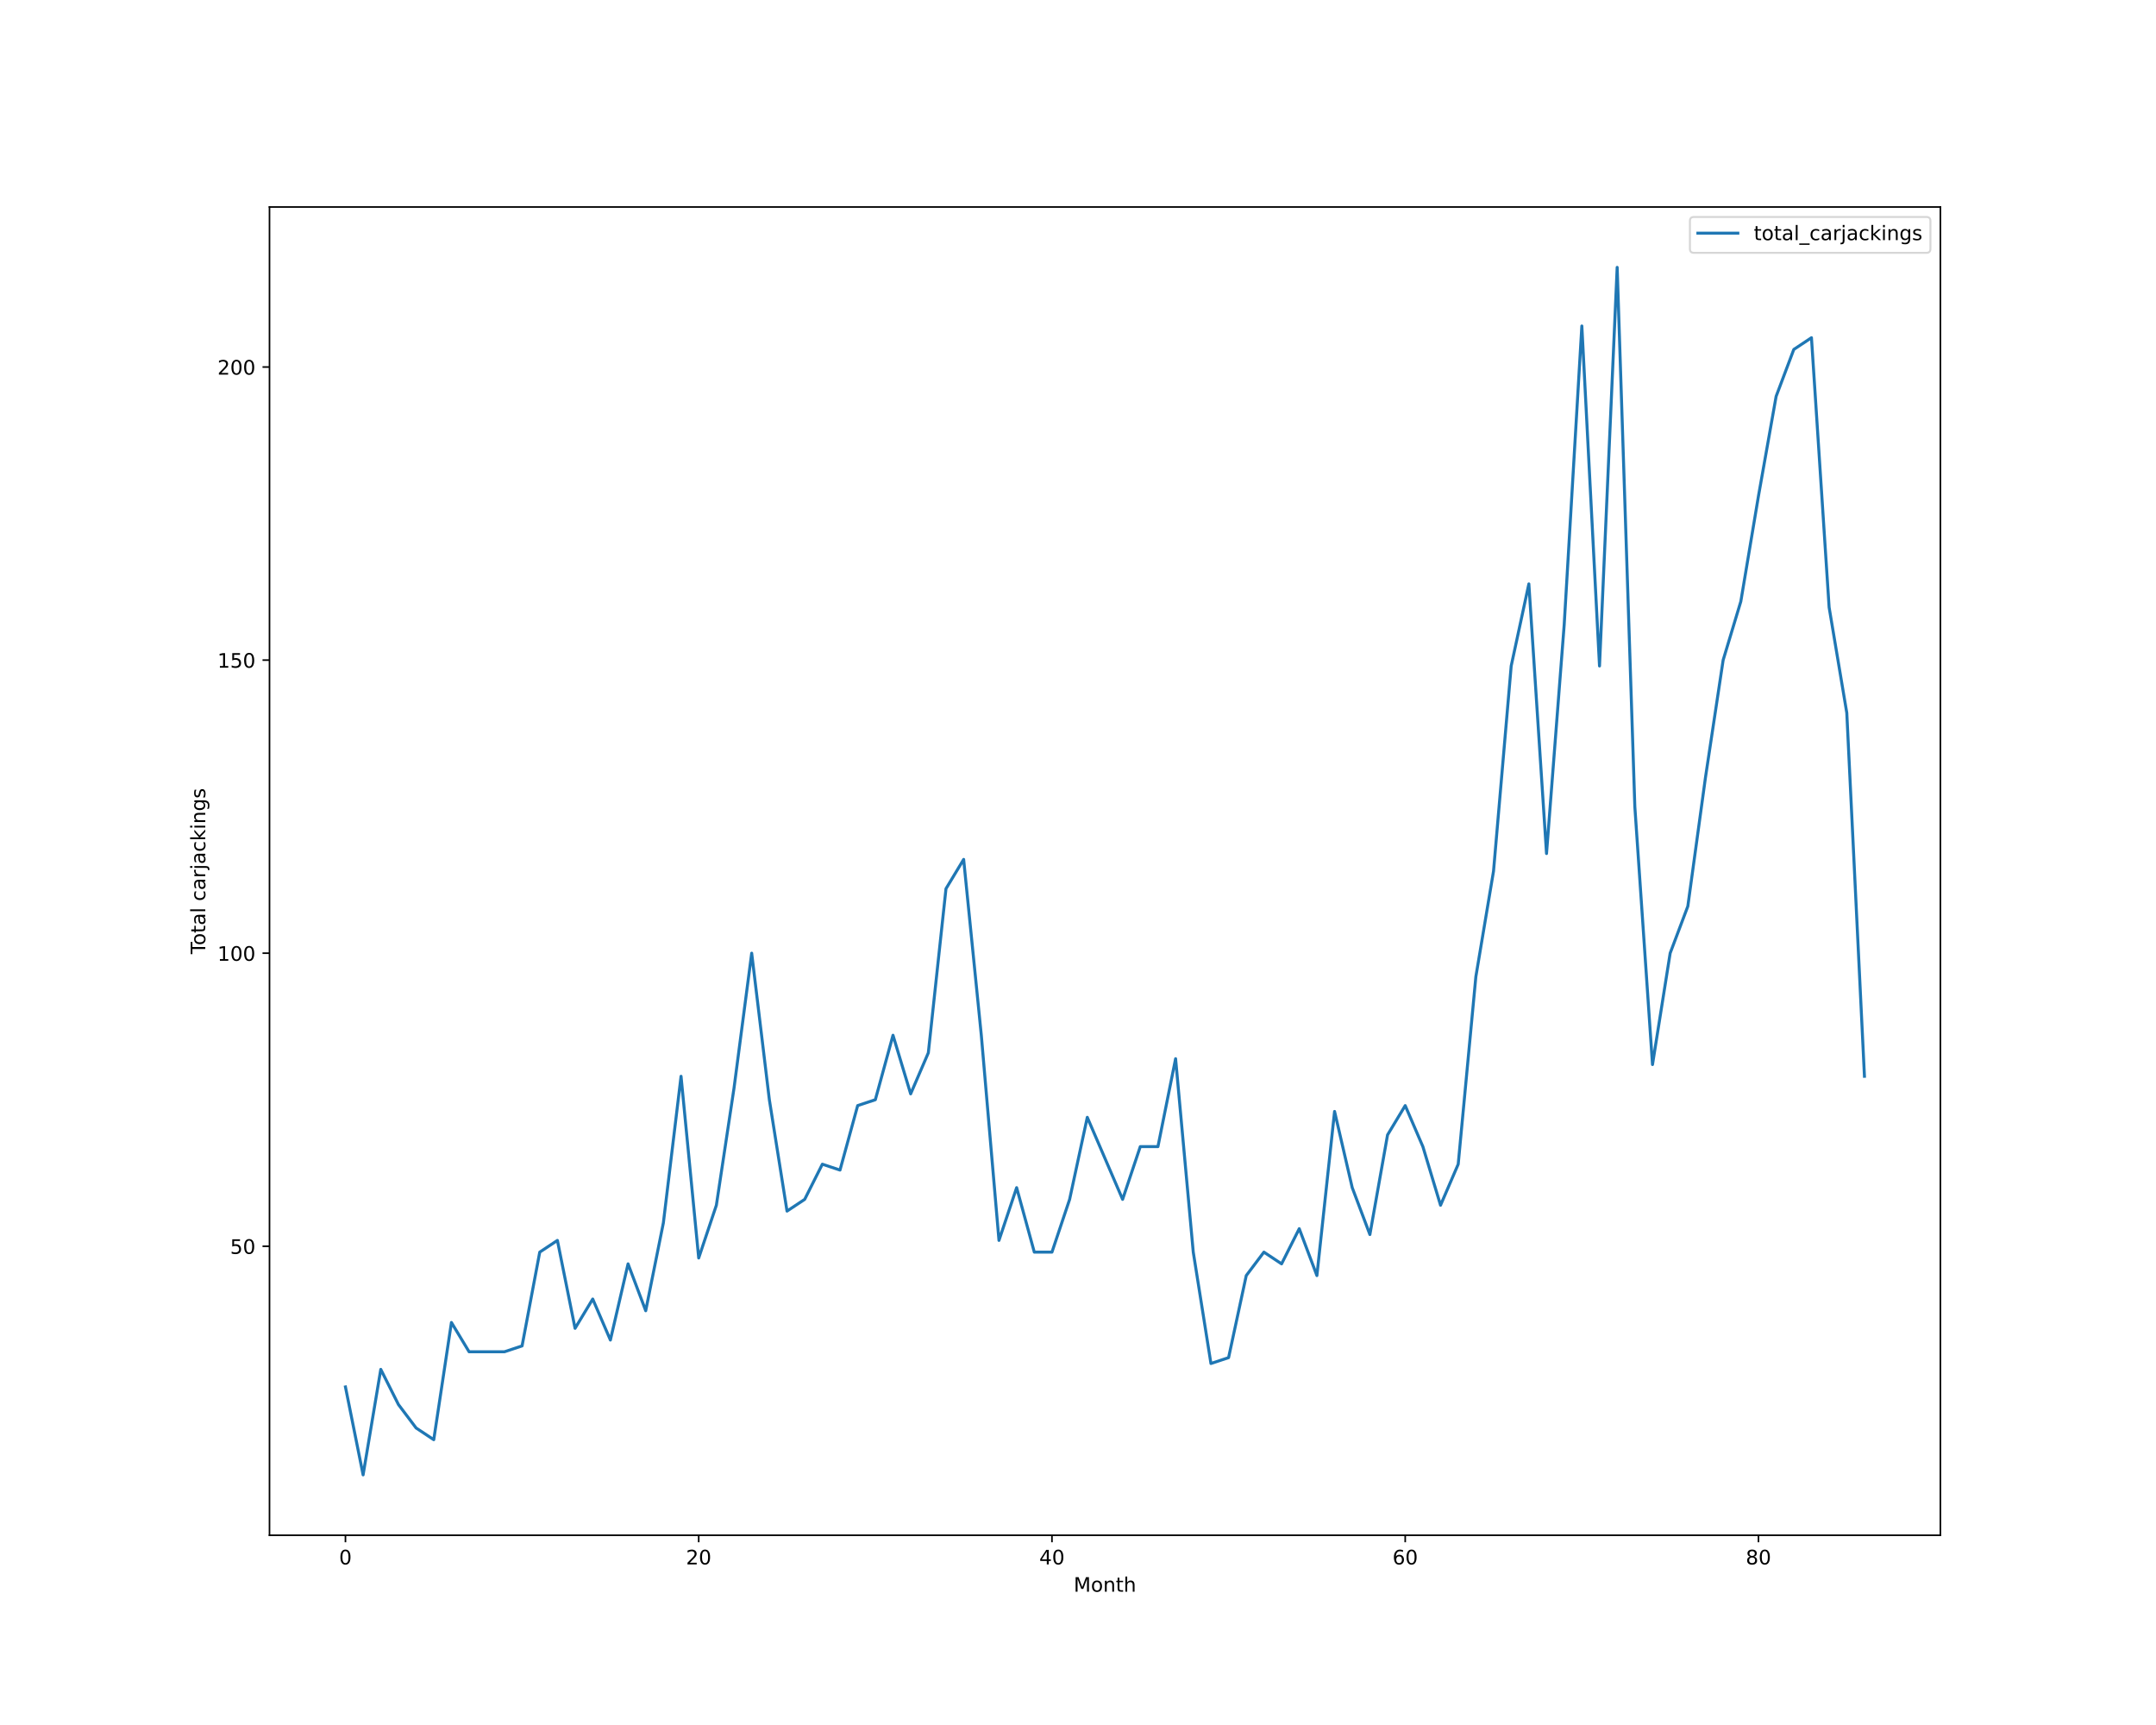
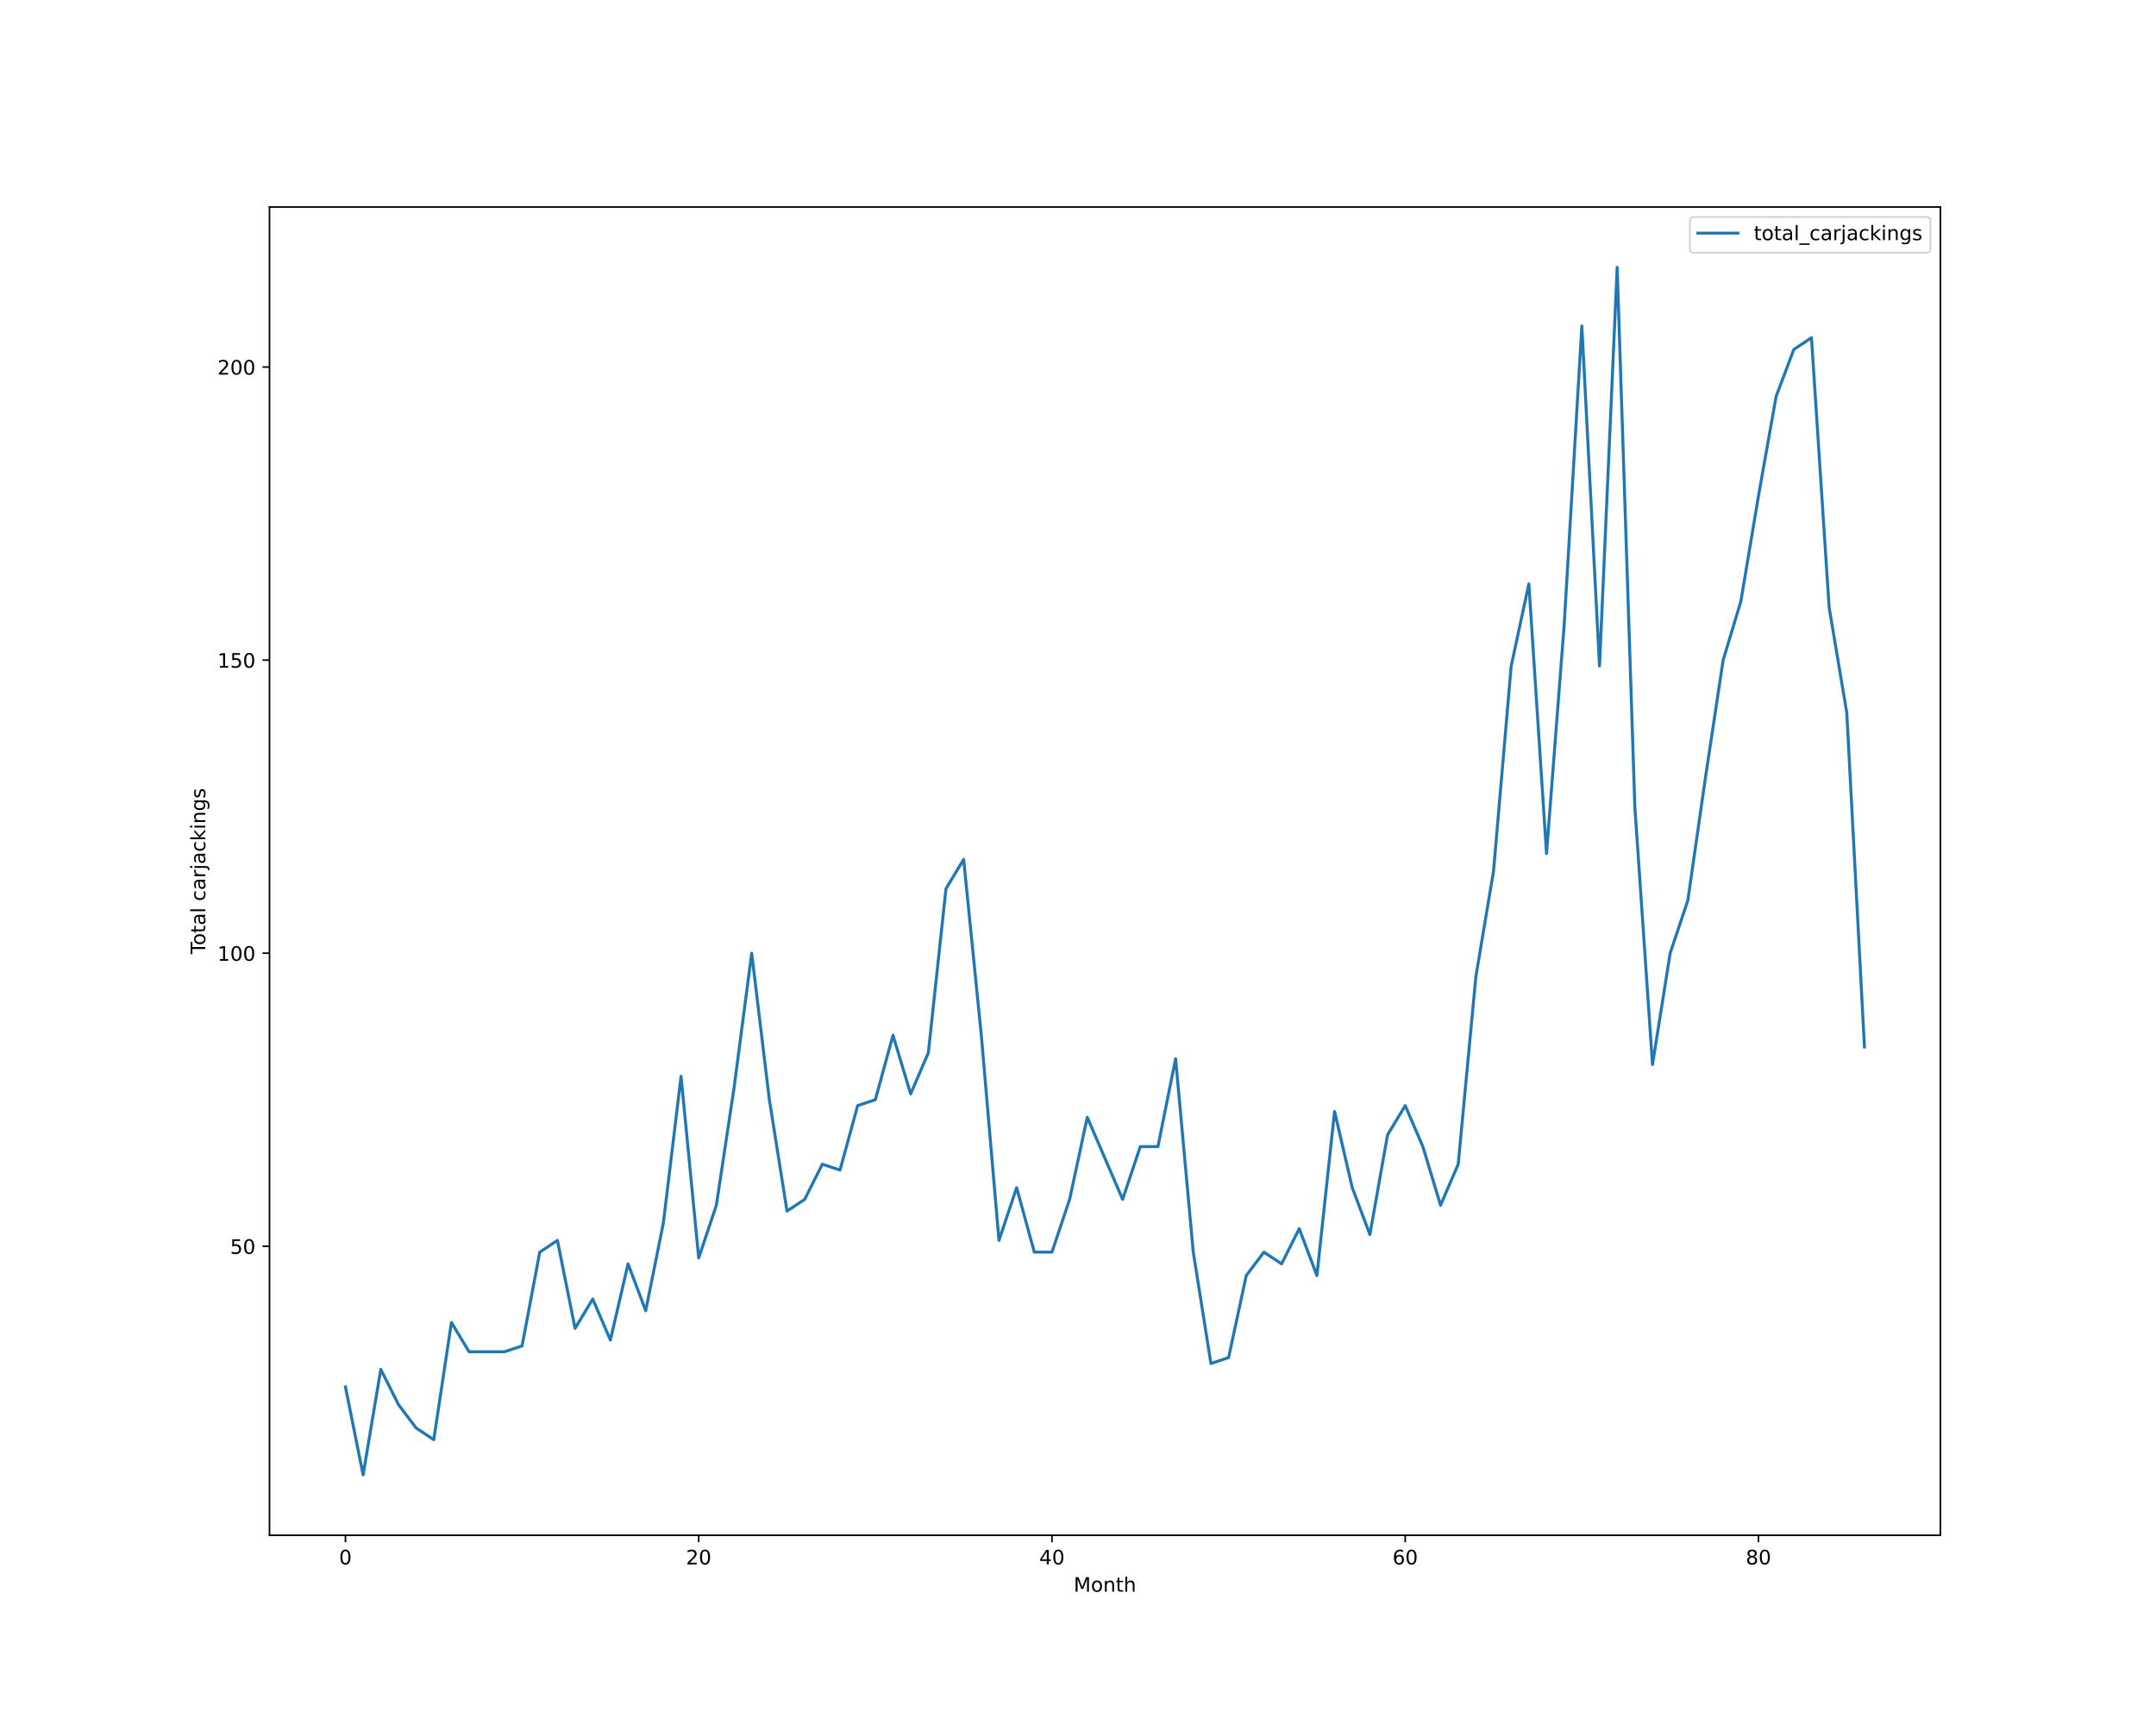
<svg xmlns="http://www.w3.org/2000/svg" xmlns:xlink="http://www.w3.org/1999/xlink" height="864pt" version="1.1" viewBox="0 0 1080 864" width="1080pt">
  <defs>
    <style type="text/css">*{stroke-linecap:butt;stroke-linejoin:round;}</style>
  </defs>
  <g id="figure_1">
    <g id="patch_1">
      <path d="M 0 864  L 1080 864  L 1080 0  L 0 0  z " style="fill:#ffffff;" />
    </g>
    <g id="axes_1">
      <g id="patch_2">
        <path d="M 135 768.96  L 972 768.96  L 972 103.68  L 135 103.68  z " style="fill:#ffffff;" />
      </g>
      <g id="matplotlib.axis_1">
        <g id="xtick_1">
          <g id="line2d_1">
            <defs>
-               <path d="M 0 0  L 0 3.5  " id="ma3d22da0c8" style="stroke:#000000;stroke-width:0.8;" />
-             </defs>
-             <g>
-               <use style="stroke:#000000;stroke-width:0.8;" x="173.045" xlink:href="#ma3d22da0c8" y="768.96" />
+               <path d="M 0 0  L 0 3.5  " id="m2ba5146d15" style="stroke:#000000;stroke-width:0.8;" />
+             </defs>
+             <g>
+               <use style="stroke:#000000;stroke-width:0.8;" x="173.045" xlink:href="#m2ba5146d15" y="768.96" />
            </g>
          </g>
          <g id="text_1">
            <g transform="translate(169.8642 783.5584)scale(0.1 -0.1)">
              <defs>
                <path d="M 2034 4250  Q 1547 4250 1301 3770  Q 1056 3291 1056 2328  Q 1056 1369 1301 889  Q 1547 409 2034 409  Q 2525 409 2770 889  Q 3016 1369 3016 2328  Q 3016 3291 2770 3770  Q 2525 4250 2034 4250  z M 2034 4750  Q 2819 4750 3233 4129  Q 3647 3509 3647 2328  Q 3647 1150 3233 529  Q 2819 -91 2034 -91  Q 1250 -91 836 529  Q 422 1150 422 2328  Q 422 3509 836 4129  Q 1250 4750 2034 4750  z " id="DejaVuSans-30" transform="scale(0.015625)" />
              </defs>
              <use xlink:href="#DejaVuSans-30" />
            </g>
          </g>
        </g>
        <g id="xtick_2">
          <g id="line2d_2">
            <g>
-               <use style="stroke:#000000;stroke-width:0.8;" x="350.001" xlink:href="#ma3d22da0c8" y="768.96" />
+               <use style="stroke:#000000;stroke-width:0.8;" x="350.001" xlink:href="#m2ba5146d15" y="768.96" />
            </g>
          </g>
          <g id="text_2">
            <g transform="translate(343.6386 783.5584)scale(0.1 -0.1)">
              <defs>
                <path d="M 1228 531  L 3431 531  L 3431 0  L 469 0  L 469 531  Q 828 903 1448 1529  Q 2069 2156 2228 2338  Q 2531 2678 2651 2914  Q 2772 3150 2772 3378  Q 2772 3750 2511 3984  Q 2250 4219 1831 4219  Q 1534 4219 1204 4116  Q 875 4013 500 3803  L 500 4441  Q 881 4594 1212 4672  Q 1544 4750 1819 4750  Q 2544 4750 2975 4387  Q 3406 4025 3406 3419  Q 3406 3131 3298 2873  Q 3191 2616 2906 2266  Q 2828 2175 2409 1742  Q 1991 1309 1228 531  z " id="DejaVuSans-32" transform="scale(0.015625)" />
              </defs>
              <use xlink:href="#DejaVuSans-32" />
              <use x="63.623" xlink:href="#DejaVuSans-30" />
            </g>
          </g>
        </g>
        <g id="xtick_3">
          <g id="line2d_3">
            <g>
-               <use style="stroke:#000000;stroke-width:0.8;" x="526.957" xlink:href="#ma3d22da0c8" y="768.96" />
+               <use style="stroke:#000000;stroke-width:0.8;" x="526.957" xlink:href="#m2ba5146d15" y="768.96" />
            </g>
          </g>
          <g id="text_3">
            <g transform="translate(520.5942 783.5584)scale(0.1 -0.1)">
              <defs>
                <path d="M 2419 4116  L 825 1625  L 2419 1625  L 2419 4116  z M 2253 4666  L 3047 4666  L 3047 1625  L 3713 1625  L 3713 1100  L 3047 1100  L 3047 0  L 2419 0  L 2419 1100  L 313 1100  L 313 1709  L 2253 4666  z " id="DejaVuSans-34" transform="scale(0.015625)" />
              </defs>
              <use xlink:href="#DejaVuSans-34" />
              <use x="63.623" xlink:href="#DejaVuSans-30" />
            </g>
          </g>
        </g>
        <g id="xtick_4">
          <g id="line2d_4">
            <g>
-               <use style="stroke:#000000;stroke-width:0.8;" x="703.912" xlink:href="#ma3d22da0c8" y="768.96" />
+               <use style="stroke:#000000;stroke-width:0.8;" x="703.912" xlink:href="#m2ba5146d15" y="768.96" />
            </g>
          </g>
          <g id="text_4">
            <g transform="translate(697.5498 783.5584)scale(0.1 -0.1)">
              <defs>
                <path d="M 2113 2584  Q 1688 2584 1439 2293  Q 1191 2003 1191 1497  Q 1191 994 1439 701  Q 1688 409 2113 409  Q 2538 409 2786 701  Q 3034 994 3034 1497  Q 3034 2003 2786 2293  Q 2538 2584 2113 2584  z M 3366 4563  L 3366 3988  Q 3128 4100 2886 4159  Q 2644 4219 2406 4219  Q 1781 4219 1451 3797  Q 1122 3375 1075 2522  Q 1259 2794 1537 2939  Q 1816 3084 2150 3084  Q 2853 3084 3261 2657  Q 3669 2231 3669 1497  Q 3669 778 3244 343  Q 2819 -91 2113 -91  Q 1303 -91 875 529  Q 447 1150 447 2328  Q 447 3434 972 4092  Q 1497 4750 2381 4750  Q 2619 4750 2861 4703  Q 3103 4656 3366 4563  z " id="DejaVuSans-36" transform="scale(0.015625)" />
              </defs>
              <use xlink:href="#DejaVuSans-36" />
              <use x="63.623" xlink:href="#DejaVuSans-30" />
            </g>
          </g>
        </g>
        <g id="xtick_5">
          <g id="line2d_5">
            <g>
-               <use style="stroke:#000000;stroke-width:0.8;" x="880.868" xlink:href="#ma3d22da0c8" y="768.96" />
+               <use style="stroke:#000000;stroke-width:0.8;" x="880.868" xlink:href="#m2ba5146d15" y="768.96" />
            </g>
          </g>
          <g id="text_5">
            <g transform="translate(874.5054 783.5584)scale(0.1 -0.1)">
              <defs>
                <path d="M 2034 2216  Q 1584 2216 1326 1975  Q 1069 1734 1069 1313  Q 1069 891 1326 650  Q 1584 409 2034 409  Q 2484 409 2743 651  Q 3003 894 3003 1313  Q 3003 1734 2745 1975  Q 2488 2216 2034 2216  z M 1403 2484  Q 997 2584 770 2862  Q 544 3141 544 3541  Q 544 4100 942 4425  Q 1341 4750 2034 4750  Q 2731 4750 3128 4425  Q 3525 4100 3525 3541  Q 3525 3141 3298 2862  Q 3072 2584 2669 2484  Q 3125 2378 3379 2068  Q 3634 1759 3634 1313  Q 3634 634 3220 271  Q 2806 -91 2034 -91  Q 1263 -91 848 271  Q 434 634 434 1313  Q 434 1759 690 2068  Q 947 2378 1403 2484  z M 1172 3481  Q 1172 3119 1398 2916  Q 1625 2713 2034 2713  Q 2441 2713 2670 2916  Q 2900 3119 2900 3481  Q 2900 3844 2670 4047  Q 2441 4250 2034 4250  Q 1625 4250 1398 4047  Q 1172 3844 1172 3481  z " id="DejaVuSans-38" transform="scale(0.015625)" />
              </defs>
              <use xlink:href="#DejaVuSans-38" />
              <use x="63.623" xlink:href="#DejaVuSans-30" />
            </g>
          </g>
        </g>
        <g id="text_6">
          <g transform="translate(537.8289 797.2366)scale(0.1 -0.1)">
            <defs>
              <path d="M 628 4666  L 1569 4666  L 2759 1491  L 3956 4666  L 4897 4666  L 4897 0  L 4281 0  L 4281 4097  L 3078 897  L 2444 897  L 1241 4097  L 1241 0  L 628 0  L 628 4666  z " id="DejaVuSans-4d" transform="scale(0.015625)" />
              <path d="M 1959 3097  Q 1497 3097 1228 2736  Q 959 2375 959 1747  Q 959 1119 1226 758  Q 1494 397 1959 397  Q 2419 397 2687 759  Q 2956 1122 2956 1747  Q 2956 2369 2687 2733  Q 2419 3097 1959 3097  z M 1959 3584  Q 2709 3584 3137 3096  Q 3566 2609 3566 1747  Q 3566 888 3137 398  Q 2709 -91 1959 -91  Q 1206 -91 779 398  Q 353 888 353 1747  Q 353 2609 779 3096  Q 1206 3584 1959 3584  z " id="DejaVuSans-6f" transform="scale(0.015625)" />
              <path d="M 3513 2113  L 3513 0  L 2938 0  L 2938 2094  Q 2938 2591 2744 2837  Q 2550 3084 2163 3084  Q 1697 3084 1428 2787  Q 1159 2491 1159 1978  L 1159 0  L 581 0  L 581 3500  L 1159 3500  L 1159 2956  Q 1366 3272 1645 3428  Q 1925 3584 2291 3584  Q 2894 3584 3203 3211  Q 3513 2838 3513 2113  z " id="DejaVuSans-6e" transform="scale(0.015625)" />
              <path d="M 1172 4494  L 1172 3500  L 2356 3500  L 2356 3053  L 1172 3053  L 1172 1153  Q 1172 725 1289 603  Q 1406 481 1766 481  L 2356 481  L 2356 0  L 1766 0  Q 1100 0 847 248  Q 594 497 594 1153  L 594 3053  L 172 3053  L 172 3500  L 594 3500  L 594 4494  L 1172 4494  z " id="DejaVuSans-74" transform="scale(0.015625)" />
              <path d="M 3513 2113  L 3513 0  L 2938 0  L 2938 2094  Q 2938 2591 2744 2837  Q 2550 3084 2163 3084  Q 1697 3084 1428 2787  Q 1159 2491 1159 1978  L 1159 0  L 581 0  L 581 4863  L 1159 4863  L 1159 2956  Q 1366 3272 1645 3428  Q 1925 3584 2291 3584  Q 2894 3584 3203 3211  Q 3513 2838 3513 2113  z " id="DejaVuSans-68" transform="scale(0.015625)" />
            </defs>
            <use xlink:href="#DejaVuSans-4d" />
            <use x="86.279" xlink:href="#DejaVuSans-6f" />
            <use x="147.461" xlink:href="#DejaVuSans-6e" />
            <use x="210.84" xlink:href="#DejaVuSans-74" />
            <use x="250.049" xlink:href="#DejaVuSans-68" />
          </g>
        </g>
      </g>
      <g id="matplotlib.axis_2">
        <g id="ytick_1">
          <g id="line2d_6">
            <defs>
-               <path d="M 0 0  L -3.5 0  " id="m418b01b18a" style="stroke:#000000;stroke-width:0.8;" />
-             </defs>
-             <g>
-               <use style="stroke:#000000;stroke-width:0.8;" x="135" xlink:href="#m418b01b18a" y="624.219" />
+               <path d="M 0 0  L -3.5 0  " id="m24d9e5e764" style="stroke:#000000;stroke-width:0.8;" />
+             </defs>
+             <g>
+               <use style="stroke:#000000;stroke-width:0.8;" x="135" xlink:href="#m24d9e5e764" y="624.219" />
            </g>
          </g>
          <g id="text_7">
            <g transform="translate(115.275 628.0182)scale(0.1 -0.1)">
              <defs>
                <path d="M 691 4666  L 3169 4666  L 3169 4134  L 1269 4134  L 1269 2991  Q 1406 3038 1543 3061  Q 1681 3084 1819 3084  Q 2600 3084 3056 2656  Q 3513 2228 3513 1497  Q 3513 744 3044 326  Q 2575 -91 1722 -91  Q 1428 -91 1123 -41  Q 819 9 494 109  L 494 744  Q 775 591 1075 516  Q 1375 441 1709 441  Q 2250 441 2565 725  Q 2881 1009 2881 1497  Q 2881 1984 2565 2268  Q 2250 2553 1709 2553  Q 1456 2553 1204 2497  Q 953 2441 691 2322  L 691 4666  z " id="DejaVuSans-35" transform="scale(0.015625)" />
              </defs>
              <use xlink:href="#DejaVuSans-35" />
              <use x="63.623" xlink:href="#DejaVuSans-30" />
            </g>
          </g>
        </g>
        <g id="ytick_2">
          <g id="line2d_7">
            <g>
-               <use style="stroke:#000000;stroke-width:0.8;" x="135" xlink:href="#m418b01b18a" y="477.423" />
+               <use style="stroke:#000000;stroke-width:0.8;" x="135" xlink:href="#m24d9e5e764" y="477.423" />
            </g>
          </g>
          <g id="text_8">
            <g transform="translate(108.9125 481.2221)scale(0.1 -0.1)">
              <defs>
                <path d="M 794 531  L 1825 531  L 1825 4091  L 703 3866  L 703 4441  L 1819 4666  L 2450 4666  L 2450 531  L 3481 531  L 3481 0  L 794 0  L 794 531  z " id="DejaVuSans-31" transform="scale(0.015625)" />
              </defs>
              <use xlink:href="#DejaVuSans-31" />
              <use x="63.623" xlink:href="#DejaVuSans-30" />
              <use x="127.246" xlink:href="#DejaVuSans-30" />
            </g>
          </g>
        </g>
        <g id="ytick_3">
          <g id="line2d_8">
            <g>
-               <use style="stroke:#000000;stroke-width:0.8;" x="135" xlink:href="#m418b01b18a" y="330.627" />
+               <use style="stroke:#000000;stroke-width:0.8;" x="135" xlink:href="#m24d9e5e764" y="330.627" />
            </g>
          </g>
          <g id="text_9">
            <g transform="translate(108.9125 334.426)scale(0.1 -0.1)">
              <use xlink:href="#DejaVuSans-31" />
              <use x="63.623" xlink:href="#DejaVuSans-35" />
              <use x="127.246" xlink:href="#DejaVuSans-30" />
            </g>
          </g>
        </g>
        <g id="ytick_4">
          <g id="line2d_9">
            <g>
-               <use style="stroke:#000000;stroke-width:0.8;" x="135" xlink:href="#m418b01b18a" y="183.831" />
+               <use style="stroke:#000000;stroke-width:0.8;" x="135" xlink:href="#m24d9e5e764" y="183.831" />
            </g>
          </g>
          <g id="text_10">
            <g transform="translate(108.9125 187.6299)scale(0.1 -0.1)">
              <use xlink:href="#DejaVuSans-32" />
              <use x="63.623" xlink:href="#DejaVuSans-30" />
              <use x="127.246" xlink:href="#DejaVuSans-30" />
            </g>
          </g>
        </g>
        <g id="text_11">
          <g transform="translate(102.8328 477.8888)rotate(-90)scale(0.1 -0.1)">
            <defs>
              <path d="M -19 4666  L 3928 4666  L 3928 4134  L 2272 4134  L 2272 0  L 1638 0  L 1638 4134  L -19 4134  L -19 4666  z " id="DejaVuSans-54" transform="scale(0.015625)" />
              <path d="M 2194 1759  Q 1497 1759 1228 1600  Q 959 1441 959 1056  Q 959 750 1161 570  Q 1363 391 1709 391  Q 2188 391 2477 730  Q 2766 1069 2766 1631  L 2766 1759  L 2194 1759  z M 3341 1997  L 3341 0  L 2766 0  L 2766 531  Q 2569 213 2275 61  Q 1981 -91 1556 -91  Q 1019 -91 701 211  Q 384 513 384 1019  Q 384 1609 779 1909  Q 1175 2209 1959 2209  L 2766 2209  L 2766 2266  Q 2766 2663 2505 2880  Q 2244 3097 1772 3097  Q 1472 3097 1187 3025  Q 903 2953 641 2809  L 641 3341  Q 956 3463 1253 3523  Q 1550 3584 1831 3584  Q 2591 3584 2966 3190  Q 3341 2797 3341 1997  z " id="DejaVuSans-61" transform="scale(0.015625)" />
              <path d="M 603 4863  L 1178 4863  L 1178 0  L 603 0  L 603 4863  z " id="DejaVuSans-6c" transform="scale(0.015625)" />
              <path id="DejaVuSans-20" transform="scale(0.015625)" />
              <path d="M 3122 3366  L 3122 2828  Q 2878 2963 2633 3030  Q 2388 3097 2138 3097  Q 1578 3097 1268 2742  Q 959 2388 959 1747  Q 959 1106 1268 751  Q 1578 397 2138 397  Q 2388 397 2633 464  Q 2878 531 3122 666  L 3122 134  Q 2881 22 2623 -34  Q 2366 -91 2075 -91  Q 1284 -91 818 406  Q 353 903 353 1747  Q 353 2603 823 3093  Q 1294 3584 2113 3584  Q 2378 3584 2631 3529  Q 2884 3475 3122 3366  z " id="DejaVuSans-63" transform="scale(0.015625)" />
              <path d="M 2631 2963  Q 2534 3019 2420 3045  Q 2306 3072 2169 3072  Q 1681 3072 1420 2755  Q 1159 2438 1159 1844  L 1159 0  L 581 0  L 581 3500  L 1159 3500  L 1159 2956  Q 1341 3275 1631 3429  Q 1922 3584 2338 3584  Q 2397 3584 2469 3576  Q 2541 3569 2628 3553  L 2631 2963  z " id="DejaVuSans-72" transform="scale(0.015625)" />
              <path d="M 603 3500  L 1178 3500  L 1178 -63  Q 1178 -731 923 -1031  Q 669 -1331 103 -1331  L -116 -1331  L -116 -844  L 38 -844  Q 366 -844 484 -692  Q 603 -541 603 -63  L 603 3500  z M 603 4863  L 1178 4863  L 1178 4134  L 603 4134  L 603 4863  z " id="DejaVuSans-6a" transform="scale(0.015625)" />
              <path d="M 581 4863  L 1159 4863  L 1159 1991  L 2875 3500  L 3609 3500  L 1753 1863  L 3688 0  L 2938 0  L 1159 1709  L 1159 0  L 581 0  L 581 4863  z " id="DejaVuSans-6b" transform="scale(0.015625)" />
              <path d="M 603 3500  L 1178 3500  L 1178 0  L 603 0  L 603 3500  z M 603 4863  L 1178 4863  L 1178 4134  L 603 4134  L 603 4863  z " id="DejaVuSans-69" transform="scale(0.015625)" />
              <path d="M 2906 1791  Q 2906 2416 2648 2759  Q 2391 3103 1925 3103  Q 1463 3103 1205 2759  Q 947 2416 947 1791  Q 947 1169 1205 825  Q 1463 481 1925 481  Q 2391 481 2648 825  Q 2906 1169 2906 1791  z M 3481 434  Q 3481 -459 3084 -895  Q 2688 -1331 1869 -1331  Q 1566 -1331 1297 -1286  Q 1028 -1241 775 -1147  L 775 -588  Q 1028 -725 1275 -790  Q 1522 -856 1778 -856  Q 2344 -856 2625 -561  Q 2906 -266 2906 331  L 2906 616  Q 2728 306 2450 153  Q 2172 0 1784 0  Q 1141 0 747 490  Q 353 981 353 1791  Q 353 2603 747 3093  Q 1141 3584 1784 3584  Q 2172 3584 2450 3431  Q 2728 3278 2906 2969  L 2906 3500  L 3481 3500  L 3481 434  z " id="DejaVuSans-67" transform="scale(0.015625)" />
              <path d="M 2834 3397  L 2834 2853  Q 2591 2978 2328 3040  Q 2066 3103 1784 3103  Q 1356 3103 1142 2972  Q 928 2841 928 2578  Q 928 2378 1081 2264  Q 1234 2150 1697 2047  L 1894 2003  Q 2506 1872 2764 1633  Q 3022 1394 3022 966  Q 3022 478 2636 193  Q 2250 -91 1575 -91  Q 1294 -91 989 -36  Q 684 19 347 128  L 347 722  Q 666 556 975 473  Q 1284 391 1588 391  Q 1994 391 2212 530  Q 2431 669 2431 922  Q 2431 1156 2273 1281  Q 2116 1406 1581 1522  L 1381 1569  Q 847 1681 609 1914  Q 372 2147 372 2553  Q 372 3047 722 3315  Q 1072 3584 1716 3584  Q 2034 3584 2315 3537  Q 2597 3491 2834 3397  z " id="DejaVuSans-73" transform="scale(0.015625)" />
            </defs>
            <use xlink:href="#DejaVuSans-54" />
            <use x="44.084" xlink:href="#DejaVuSans-6f" />
            <use x="105.266" xlink:href="#DejaVuSans-74" />
            <use x="144.475" xlink:href="#DejaVuSans-61" />
            <use x="205.754" xlink:href="#DejaVuSans-6c" />
            <use x="233.537" xlink:href="#DejaVuSans-20" />
            <use x="265.324" xlink:href="#DejaVuSans-63" />
            <use x="320.305" xlink:href="#DejaVuSans-61" />
            <use x="381.584" xlink:href="#DejaVuSans-72" />
            <use x="422.697" xlink:href="#DejaVuSans-6a" />
            <use x="450.48" xlink:href="#DejaVuSans-61" />
            <use x="511.76" xlink:href="#DejaVuSans-63" />
            <use x="566.74" xlink:href="#DejaVuSans-6b" />
            <use x="624.65" xlink:href="#DejaVuSans-69" />
            <use x="652.434" xlink:href="#DejaVuSans-6e" />
            <use x="715.812" xlink:href="#DejaVuSans-67" />
            <use x="779.289" xlink:href="#DejaVuSans-73" />
          </g>
        </g>
      </g>
      <g id="line2d_10">
-         <path clip-path="url(#pe0ff3c36f2)" d="M 173.045 694.681  L 181.893 738.72  L 190.741 685.873  L 199.589 703.489  L 208.437 715.233  L 217.284 721.104  L 226.132 662.386  L 234.98 677.066  L 243.828 677.066  L 252.675 677.066  L 261.523 674.13  L 270.371 627.155  L 279.219 621.283  L 288.067 665.322  L 296.914 650.642  L 305.762 671.194  L 314.61 633.027  L 323.458 656.514  L 332.305 612.475  L 341.153 539.077  L 350.001 630.091  L 358.849 603.668  L 367.697 544.949  L 376.544 477.423  L 385.392 550.821  L 394.24 606.603  L 403.088 600.732  L 411.936 583.116  L 420.783 586.052  L 429.631 553.757  L 438.479 550.821  L 447.327 518.526  L 456.174 547.885  L 465.022 527.334  L 473.87 445.128  L 482.718 430.448  L 491.566 518.526  L 500.413 621.283  L 509.261 594.86  L 518.109 627.155  L 526.957 627.155  L 535.804 600.732  L 544.652 559.629  L 553.5 580.18  L 562.348 600.732  L 571.196 574.308  L 580.043 574.308  L 588.891 530.27  L 597.739 627.155  L 606.587 682.937  L 615.434 680.002  L 624.282 638.899  L 633.13 627.155  L 641.978 633.027  L 650.826 615.411  L 659.673 638.899  L 668.521 556.693  L 677.369 594.86  L 686.217 618.347  L 695.064 568.437  L 703.912 553.757  L 712.76 574.308  L 721.608 603.668  L 730.456 583.116  L 739.303 489.167  L 748.151 436.32  L 756.999 333.563  L 765.847 292.46  L 774.695 427.512  L 783.542 313.011  L 792.39 163.279  L 801.238 333.563  L 810.086 133.92  L 818.933 404.025  L 827.781 533.205  L 836.629 477.423  L 845.477 453.936  L 854.325 389.345  L 863.172 330.627  L 872.02 301.268  L 880.868 248.421  L 889.716 198.51  L 898.563 175.023  L 907.411 169.151  L 916.259 304.203  L 925.107 357.05  L 933.955 539.077  " style="fill:none;stroke:#1f77b4;stroke-linecap:square;stroke-width:1.5;" />
+         <path clip-path="url(#p60b4b9a563)" d="M 173.045 694.681  L 181.893 738.72  L 190.741 685.873  L 199.589 703.489  L 208.437 715.233  L 217.284 721.104  L 226.132 662.386  L 234.98 677.066  L 243.828 677.066  L 252.675 677.066  L 261.523 674.13  L 270.371 627.155  L 279.219 621.283  L 288.067 665.322  L 296.914 650.642  L 305.762 671.194  L 314.61 633.027  L 323.458 656.514  L 332.305 612.475  L 341.153 539.077  L 350.001 630.091  L 358.849 603.668  L 367.697 544.949  L 376.544 477.423  L 385.392 550.821  L 394.24 606.603  L 403.088 600.732  L 411.936 583.116  L 420.783 586.052  L 429.631 553.757  L 438.479 550.821  L 447.327 518.526  L 456.174 547.885  L 465.022 527.334  L 473.87 445.128  L 482.718 430.448  L 491.566 518.526  L 500.413 621.283  L 509.261 594.86  L 518.109 627.155  L 526.957 627.155  L 535.804 600.732  L 544.652 559.629  L 553.5 580.18  L 562.348 600.732  L 571.196 574.308  L 580.043 574.308  L 588.891 530.27  L 597.739 627.155  L 606.587 682.937  L 615.434 680.002  L 624.282 638.899  L 633.13 627.155  L 641.978 633.027  L 650.826 615.411  L 659.673 638.899  L 668.521 556.693  L 677.369 594.86  L 686.217 618.347  L 695.064 568.437  L 703.912 553.757  L 712.76 574.308  L 721.608 603.668  L 730.456 583.116  L 739.303 489.167  L 748.151 436.32  L 756.999 333.563  L 765.847 292.46  L 774.695 427.512  L 783.542 313.011  L 792.39 163.279  L 801.238 333.563  L 810.086 133.92  L 818.933 404.025  L 827.781 533.205  L 836.629 477.423  L 845.477 451  L 854.325 389.345  L 863.172 330.627  L 872.02 301.268  L 880.868 248.421  L 889.716 198.51  L 898.563 175.023  L 907.411 169.151  L 916.259 304.203  L 925.107 357.05  L 933.955 524.398  " style="fill:none;stroke:#1f77b4;stroke-linecap:square;stroke-width:1.5;" />
      </g>
      <g id="patch_3">
        <path d="M 135 768.96  L 135 103.68  " style="fill:none;stroke:#000000;stroke-linecap:square;stroke-linejoin:miter;stroke-width:0.8;" />
      </g>
      <g id="patch_4">
        <path d="M 972 768.96  L 972 103.68  " style="fill:none;stroke:#000000;stroke-linecap:square;stroke-linejoin:miter;stroke-width:0.8;" />
      </g>
      <g id="patch_5">
        <path d="M 135 768.96  L 972 768.96  " style="fill:none;stroke:#000000;stroke-linecap:square;stroke-linejoin:miter;stroke-width:0.8;" />
      </g>
      <g id="patch_6">
        <path d="M 135 103.68  L 972 103.68  " style="fill:none;stroke:#000000;stroke-linecap:square;stroke-linejoin:miter;stroke-width:0.8;" />
      </g>
      <g id="legend_1">
        <g id="patch_7">
          <path d="M 848.528 126.636  L 965 126.636  Q 967 126.636 967 124.636  L 967 110.68  Q 967 108.68 965 108.68  L 848.528 108.68  Q 846.528 108.68 846.528 110.68  L 846.528 124.636  Q 846.528 126.636 848.528 126.636  z " style="fill:#ffffff;opacity:0.8;stroke:#cccccc;stroke-linejoin:miter;" />
        </g>
        <g id="line2d_11">
          <path d="M 850.528 116.778  L 870.528 116.778  " style="fill:none;stroke:#1f77b4;stroke-linecap:square;stroke-width:1.5;" />
        </g>
        <g id="line2d_12" />
        <g id="text_12">
          <g transform="translate(878.5281 120.2784)scale(0.1 -0.1)">
            <defs>
              <path d="M 3263 -1063  L 3263 -1509  L -63 -1509  L -63 -1063  L 3263 -1063  z " id="DejaVuSans-5f" transform="scale(0.015625)" />
            </defs>
            <use xlink:href="#DejaVuSans-74" />
            <use x="39.209" xlink:href="#DejaVuSans-6f" />
            <use x="100.391" xlink:href="#DejaVuSans-74" />
            <use x="139.6" xlink:href="#DejaVuSans-61" />
            <use x="200.879" xlink:href="#DejaVuSans-6c" />
            <use x="228.662" xlink:href="#DejaVuSans-5f" />
            <use x="278.662" xlink:href="#DejaVuSans-63" />
            <use x="333.643" xlink:href="#DejaVuSans-61" />
            <use x="394.922" xlink:href="#DejaVuSans-72" />
            <use x="436.035" xlink:href="#DejaVuSans-6a" />
            <use x="463.818" xlink:href="#DejaVuSans-61" />
            <use x="525.098" xlink:href="#DejaVuSans-63" />
            <use x="580.078" xlink:href="#DejaVuSans-6b" />
            <use x="637.988" xlink:href="#DejaVuSans-69" />
            <use x="665.771" xlink:href="#DejaVuSans-6e" />
            <use x="729.15" xlink:href="#DejaVuSans-67" />
            <use x="792.627" xlink:href="#DejaVuSans-73" />
          </g>
        </g>
      </g>
    </g>
  </g>
  <defs>
-     <clipPath id="pe0ff3c36f2">
+     <clipPath id="p60b4b9a563">
      <rect height="665.28" width="837" x="135" y="103.68" />
    </clipPath>
  </defs>
</svg>
